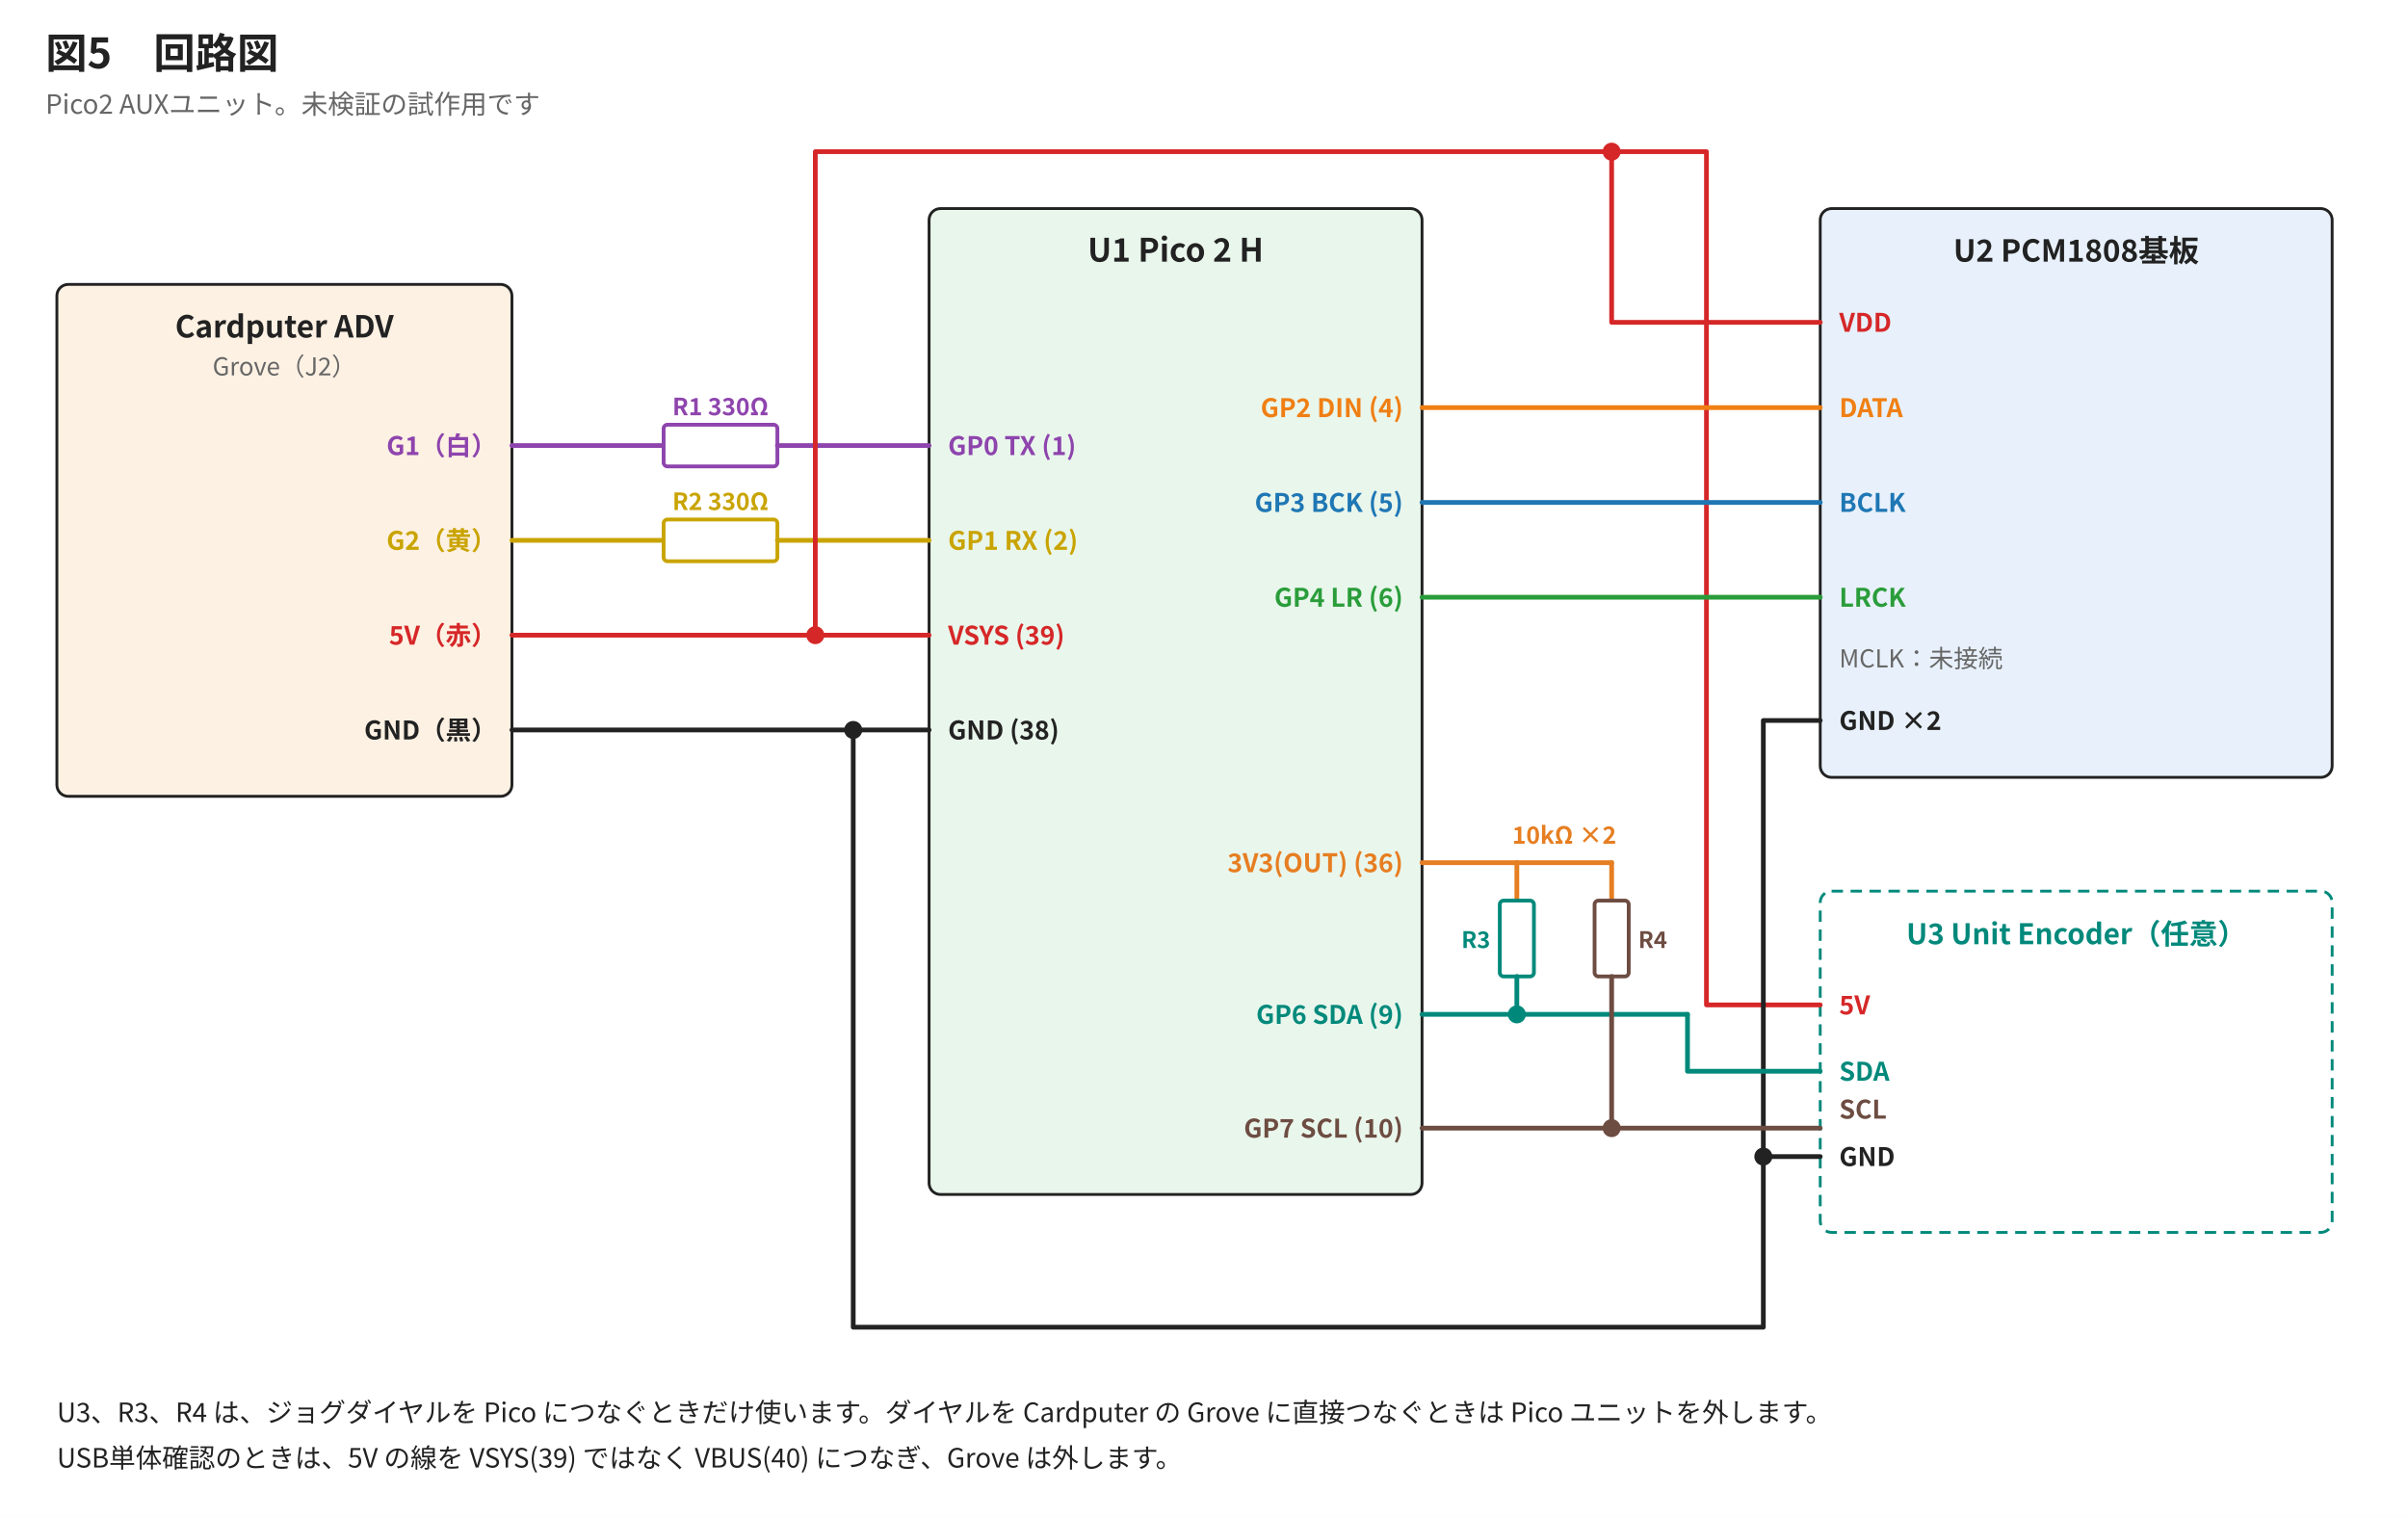
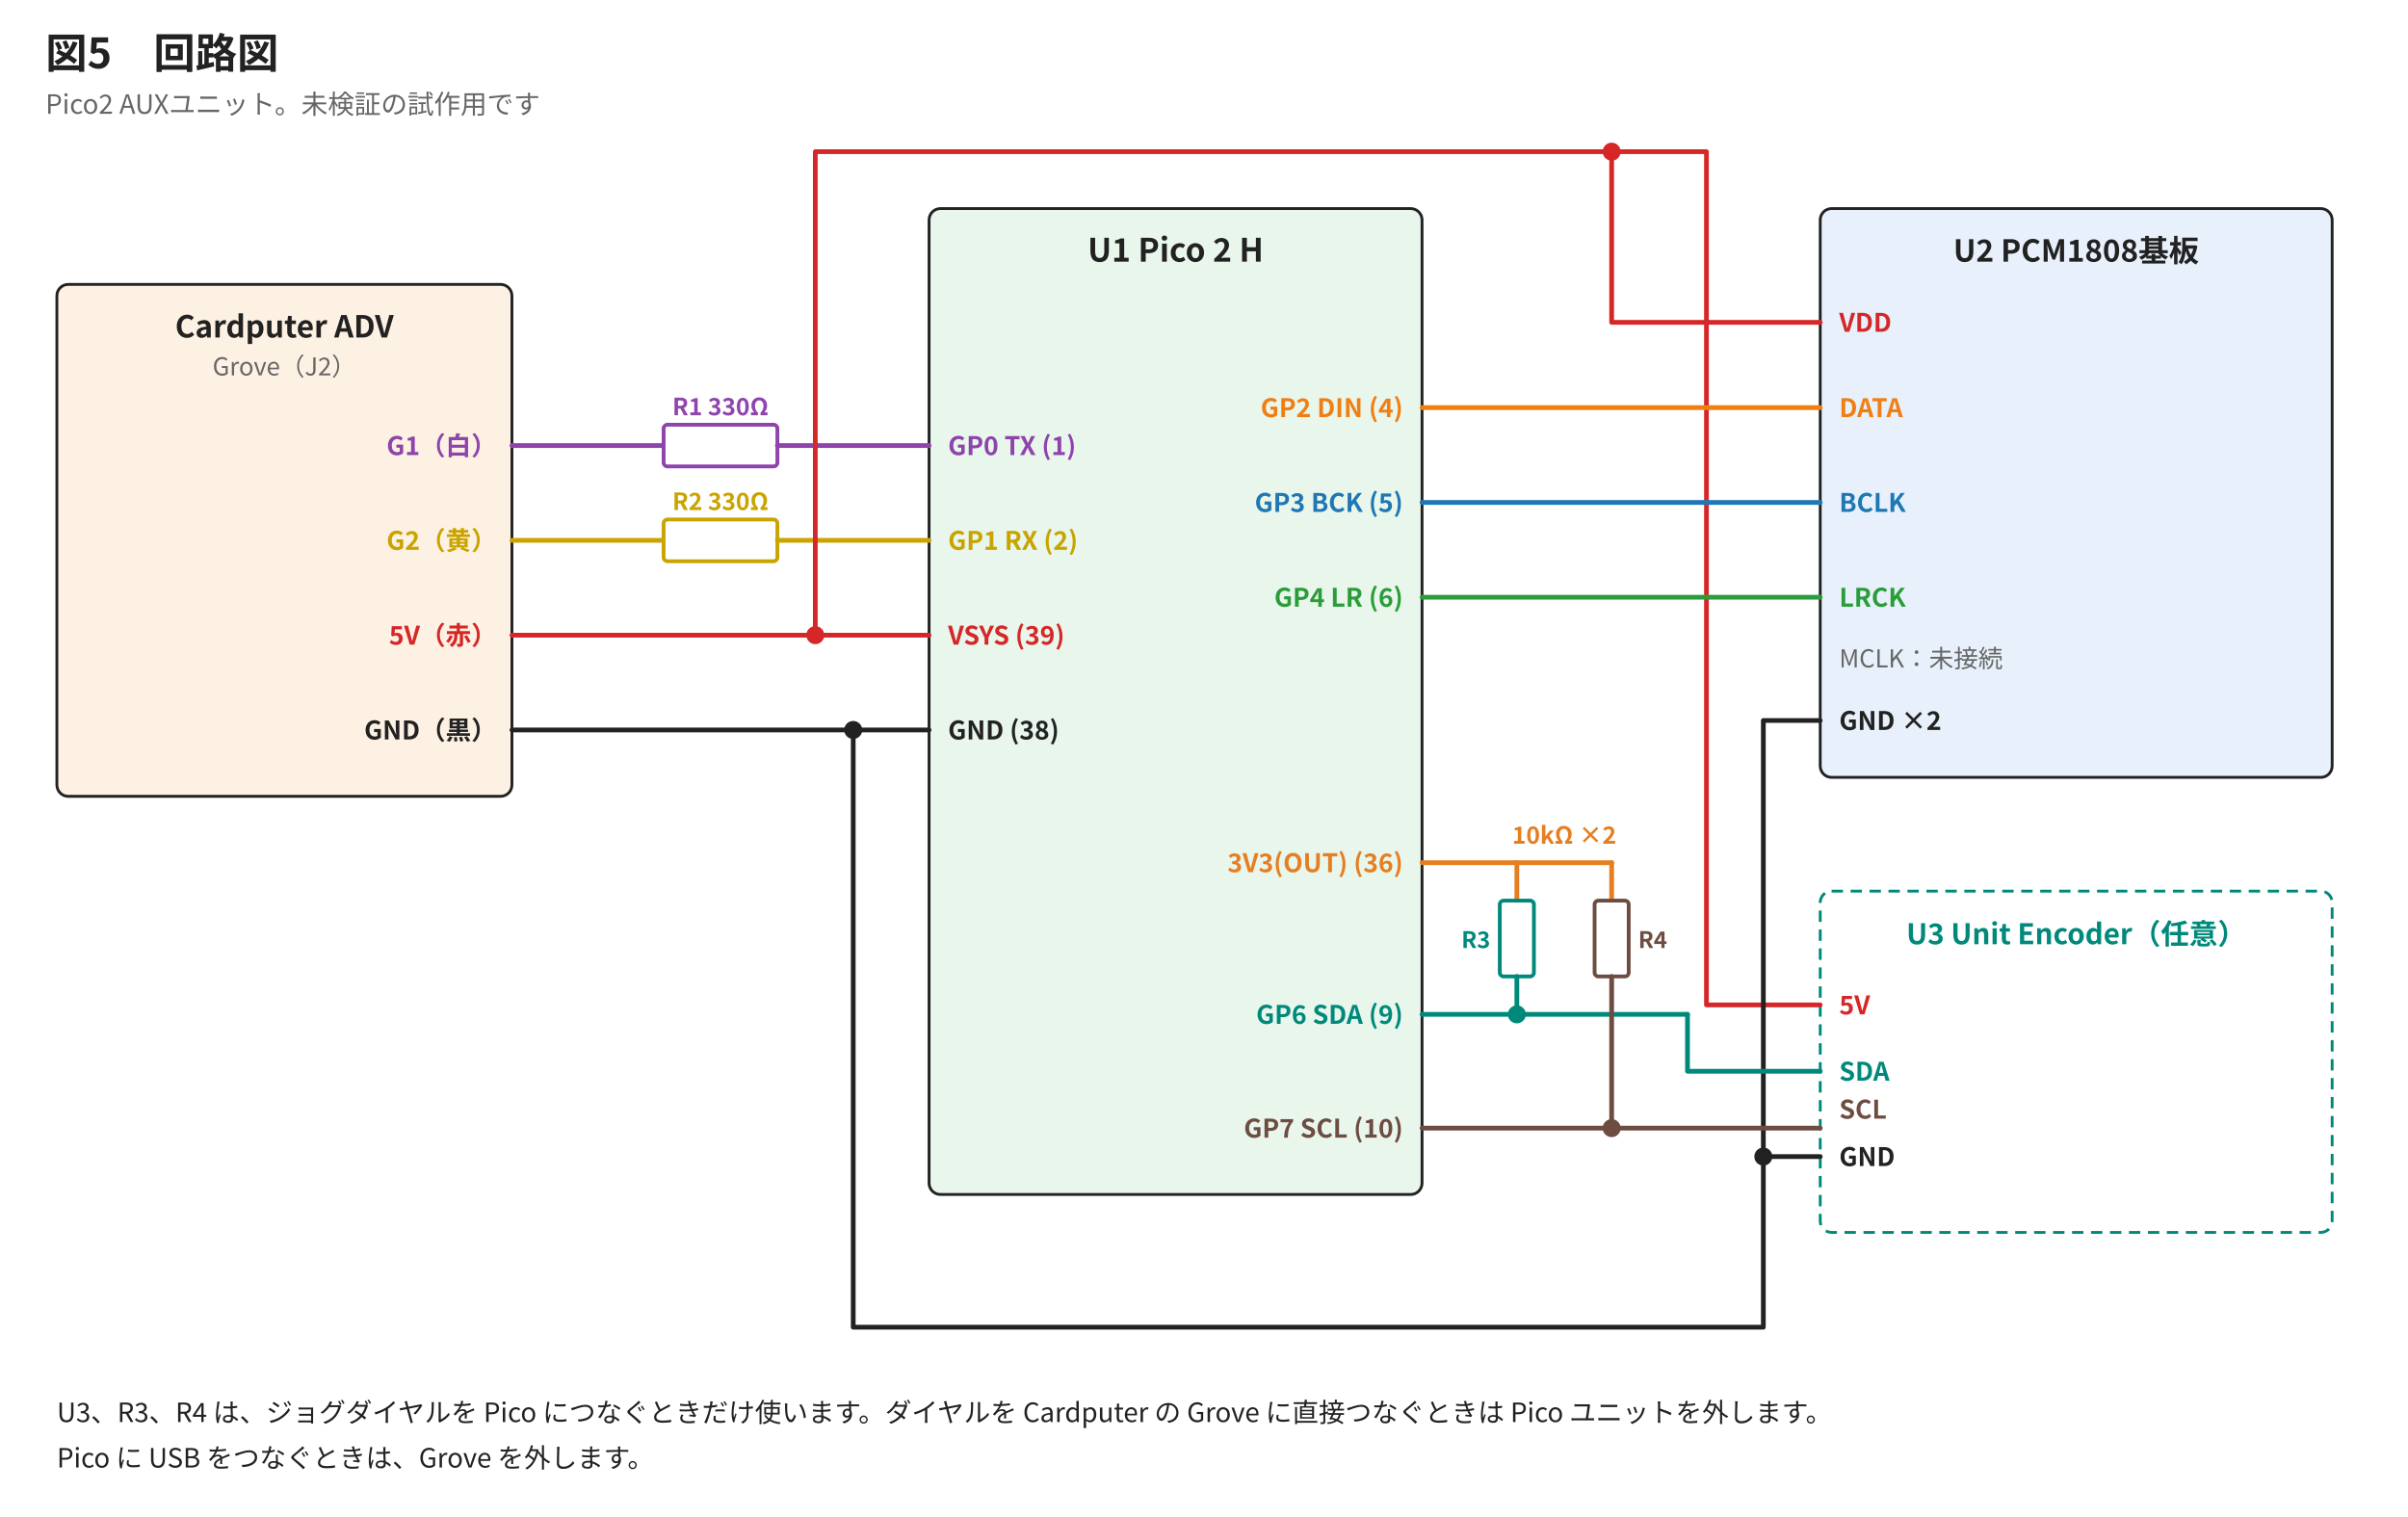
<svg xmlns="http://www.w3.org/2000/svg" viewBox="0 0 1270 800" width="1270" height="800" font-family="'Hiragino Sans','Hiragino Kaku Gothic ProN','Noto Sans CJK JP','Noto Sans JP','Yu Gothic',Meiryo,sans-serif" role="img" aria-label="回路図">
  <rect width="1270" height="800" fill="#ffffff" />
  <text x="24" y="36" font-size="22" fill="#222" text-anchor="start" font-weight="700">図5　回路図</text>
  <text x="24" y="60" font-size="14" fill="#666" text-anchor="start">Pico2 AUXユニット。未検証の試作用です</text>
  <rect x="30" y="150" width="240" height="270" rx="6" fill="#fdf1e3" stroke="#222" stroke-width="1.5" />
  <text x="150" y="178" font-size="16" fill="#222" text-anchor="middle" font-weight="700">Cardputer ADV</text>
  <text x="150" y="198" font-size="13" fill="#666" text-anchor="middle">Grove（J2）</text>
  <rect x="490" y="110" width="260" height="520" rx="6" fill="#e9f6ec" stroke="#222" stroke-width="1.5" />
  <text x="620" y="138" font-size="17" fill="#222" text-anchor="middle" font-weight="700">U1  Pico 2 H</text>
  <rect x="960" y="110" width="270" height="300" rx="6" fill="#e8f1fb" stroke="#222" stroke-width="1.5" />
  <text x="1095" y="138" font-size="16" fill="#222" text-anchor="middle" font-weight="700">U2  PCM1808基板</text>
  <rect x="960" y="470" width="270" height="180" rx="6" fill="#fff" stroke="#00897b" stroke-width="1.5" stroke-dasharray="6 4" />
  <text x="1095" y="498" font-size="15" fill="#00897b" text-anchor="middle" font-weight="700">U3  Unit Encoder（任意）</text>
  <text x="262" y="240" font-size="13.5" fill="#8e44ad" text-anchor="end" font-weight="700">G1（白）</text>
  <text x="262" y="290" font-size="13.5" fill="#c9a400" text-anchor="end" font-weight="700">G2（黄）</text>
  <text x="262" y="340" font-size="13.5" fill="#d62728" text-anchor="end" font-weight="700">5V（赤）</text>
  <text x="262" y="390" font-size="13.5" fill="#222222" text-anchor="end" font-weight="700">GND（黒）</text>
  <line x1="270" y1="235" x2="350" y2="235" stroke="#8e44ad" stroke-width="2.5" stroke-linecap="round" />
  <rect x="350" y="224" width="60" height="22" rx="2" fill="#fff" stroke="#8e44ad" stroke-width="2" />
  <text x="380" y="219" font-size="12.5" fill="#8e44ad" text-anchor="middle" font-weight="700">R1 330Ω</text>
  <line x1="410" y1="235" x2="490" y2="235" stroke="#8e44ad" stroke-width="2.5" stroke-linecap="round" />
  <text x="500" y="240" font-size="13.5" fill="#8e44ad" text-anchor="start" font-weight="700">GP0 TX (1)</text>
  <line x1="270" y1="285" x2="350" y2="285" stroke="#c9a400" stroke-width="2.5" stroke-linecap="round" />
  <rect x="350" y="274" width="60" height="22" rx="2" fill="#fff" stroke="#c9a400" stroke-width="2" />
  <text x="380" y="269" font-size="12.5" fill="#c9a400" text-anchor="middle" font-weight="700">R2 330Ω</text>
  <line x1="410" y1="285" x2="490" y2="285" stroke="#c9a400" stroke-width="2.5" stroke-linecap="round" />
  <text x="500" y="290" font-size="13.5" fill="#c9a400" text-anchor="start" font-weight="700">GP1 RX (2)</text>
  <line x1="270" y1="335" x2="430" y2="335" stroke="#d62728" stroke-width="2.5" stroke-linecap="round" />
  <line x1="430" y1="335" x2="490" y2="335" stroke="#d62728" stroke-width="2.5" stroke-linecap="round" />
  <text x="500" y="340" font-size="13.5" fill="#d62728" text-anchor="start" font-weight="700">VSYS (39)</text>
  <line x1="270" y1="385" x2="490" y2="385" stroke="#222222" stroke-width="2.5" stroke-linecap="round" />
  <text x="500" y="390" font-size="13.5" fill="#222222" text-anchor="start" font-weight="700">GND (38)</text>
  <path d="M430 335 L430 80 L850 80" fill="none" stroke="#d62728" stroke-width="2.5" stroke-linecap="round" stroke-linejoin="round" />
  <circle cx="430" cy="335" r="4" fill="#d62728" stroke="#d62728" stroke-width="1.5" />
  <path d="M850 80 L850 170 L960 170" fill="none" stroke="#d62728" stroke-width="2.5" stroke-linecap="round" stroke-linejoin="round" />
  <text x="970" y="175" font-size="13.5" fill="#d62728" text-anchor="start" font-weight="700">VDD</text>
  <path d="M850 80 L900 80 L900 530 L960 530" fill="none" stroke="#d62728" stroke-width="2.5" stroke-linecap="round" stroke-linejoin="round" />
  <circle cx="850" cy="80" r="4" fill="#d62728" stroke="#d62728" stroke-width="1.5" />
  <circle cx="900" cy="170" r="0.1" fill="#d62728" stroke="#d62728" stroke-width="1.5" />
  <text x="970" y="535" font-size="13.5" fill="#d62728" text-anchor="start" font-weight="700">5V</text>
  <path d="M450 385 L450 700 L930 700 L930 380 L960 380" fill="none" stroke="#222222" stroke-width="2.5" stroke-linecap="round" stroke-linejoin="round" />
  <circle cx="450" cy="385" r="4" fill="#222222" stroke="#222222" stroke-width="1.5" />
  <text x="970" y="385" font-size="13.5" fill="#222222" text-anchor="start" font-weight="700">GND ×2</text>
  <path d="M930 610 L960 610" fill="none" stroke="#222222" stroke-width="2.5" stroke-linecap="round" stroke-linejoin="round" />
  <circle cx="930" cy="610" r="4" fill="#222222" stroke="#222222" stroke-width="1.5" />
  <text x="970" y="615" font-size="13.5" fill="#222222" text-anchor="start" font-weight="700">GND</text>
  <text x="740" y="220" font-size="13.5" fill="#f07f13" text-anchor="end" font-weight="700">GP2 DIN (4)</text>
  <line x1="750" y1="215" x2="960" y2="215" stroke="#f07f13" stroke-width="2.5" stroke-linecap="round" />
  <text x="970" y="220" font-size="13.5" fill="#f07f13" text-anchor="start" font-weight="700">DATA</text>
  <text x="740" y="270" font-size="13.5" fill="#1f77b4" text-anchor="end" font-weight="700">GP3 BCK (5)</text>
  <line x1="750" y1="265" x2="960" y2="265" stroke="#1f77b4" stroke-width="2.5" stroke-linecap="round" />
  <text x="970" y="270" font-size="13.5" fill="#1f77b4" text-anchor="start" font-weight="700">BCLK</text>
  <text x="740" y="320" font-size="13.5" fill="#2a9d3a" text-anchor="end" font-weight="700">GP4 LR (6)</text>
  <line x1="750" y1="315" x2="960" y2="315" stroke="#2a9d3a" stroke-width="2.5" stroke-linecap="round" />
  <text x="970" y="320" font-size="13.5" fill="#2a9d3a" text-anchor="start" font-weight="700">LRCK</text>
  <text x="970" y="235" font-size="13.5" fill="#222" text-anchor="start" font-weight="700" />
  <text x="1095" y="400" font-size="12" fill="#222" text-anchor="start" />
  <text x="970" y="352" font-size="13" fill="#666" text-anchor="start">MCLK：未接続</text>
  <text x="740" y="540" font-size="13.5" fill="#00897b" text-anchor="end" font-weight="700">GP6 SDA (9)</text>
  <line x1="750" y1="535" x2="890" y2="535" stroke="#00897b" stroke-width="2.5" stroke-linecap="round" />
  <path d="M890 535 L890 565 L960 565" fill="none" stroke="#00897b" stroke-width="2.5" stroke-linecap="round" stroke-linejoin="round" />
  <text x="970" y="570" font-size="13.5" fill="#00897b" text-anchor="start" font-weight="700">SDA</text>
  <text x="740" y="600" font-size="13.5" fill="#6d4c41" text-anchor="end" font-weight="700">GP7 SCL (10)</text>
  <line x1="750" y1="595" x2="960" y2="595" stroke="#6d4c41" stroke-width="2.5" stroke-linecap="round" />
  <text x="970" y="590" font-size="13.5" fill="#6d4c41" text-anchor="start" font-weight="700">SCL</text>
  <text x="740" y="460" font-size="13.5" fill="#e67e22" text-anchor="end" font-weight="700">3V3(OUT) (36)</text>
  <line x1="750" y1="455" x2="800" y2="455" stroke="#e67e22" stroke-width="2.5" stroke-linecap="round" />
  <line x1="800" y1="455" x2="800" y2="475" stroke="#e67e22" stroke-width="2.5" stroke-linecap="round" />
  <line x1="800" y1="455" x2="850" y2="455" stroke="#e67e22" stroke-width="2.5" stroke-linecap="round" />
  <line x1="850" y1="455" x2="850" y2="475" stroke="#e67e22" stroke-width="2.5" stroke-linecap="round" />
  <rect x="791" y="475" width="18" height="40" rx="2" fill="#fff" stroke="#00897b" stroke-width="2" />
  <line x1="800" y1="515" x2="800" y2="535" stroke="#00897b" stroke-width="2.5" stroke-linecap="round" />
  <circle cx="800" cy="535" r="4" fill="#00897b" stroke="#00897b" stroke-width="1.5" />
  <text x="786" y="500" font-size="12" fill="#00897b" text-anchor="end" font-weight="700">R3</text>
  <rect x="841" y="475" width="18" height="40" rx="2" fill="#fff" stroke="#6d4c41" stroke-width="2" />
  <line x1="850" y1="515" x2="850" y2="595" stroke="#6d4c41" stroke-width="2.5" stroke-linecap="round" />
  <circle cx="850" cy="595" r="4" fill="#6d4c41" stroke="#6d4c41" stroke-width="1.5" />
  <text x="864" y="500" font-size="12" fill="#6d4c41" text-anchor="start" font-weight="700">R4</text>
  <text x="825" y="445" font-size="12.5" fill="#e67e22" text-anchor="middle" font-weight="700">10kΩ ×2</text>
  <text x="30" y="750" font-size="14" fill="#222" text-anchor="start">U3、R3、R4 は、ジョグダイヤルを Pico につなぐときだけ使います。ダイヤルを Cardputer の Grove に直接つなぐときは Pico ユニットを外します。</text>
-   <text x="30" y="774" font-size="14" fill="#222" text-anchor="start">USB単体確認のときは、5V の線を VSYS(39) ではなく VBUS(40) につなぎ、Grove は外します。</text>
+   <text x="30" y="774" font-size="14" fill="#222" text-anchor="start">Pico に USB をつなぐときは、Grove を外します。</text>
</svg>
